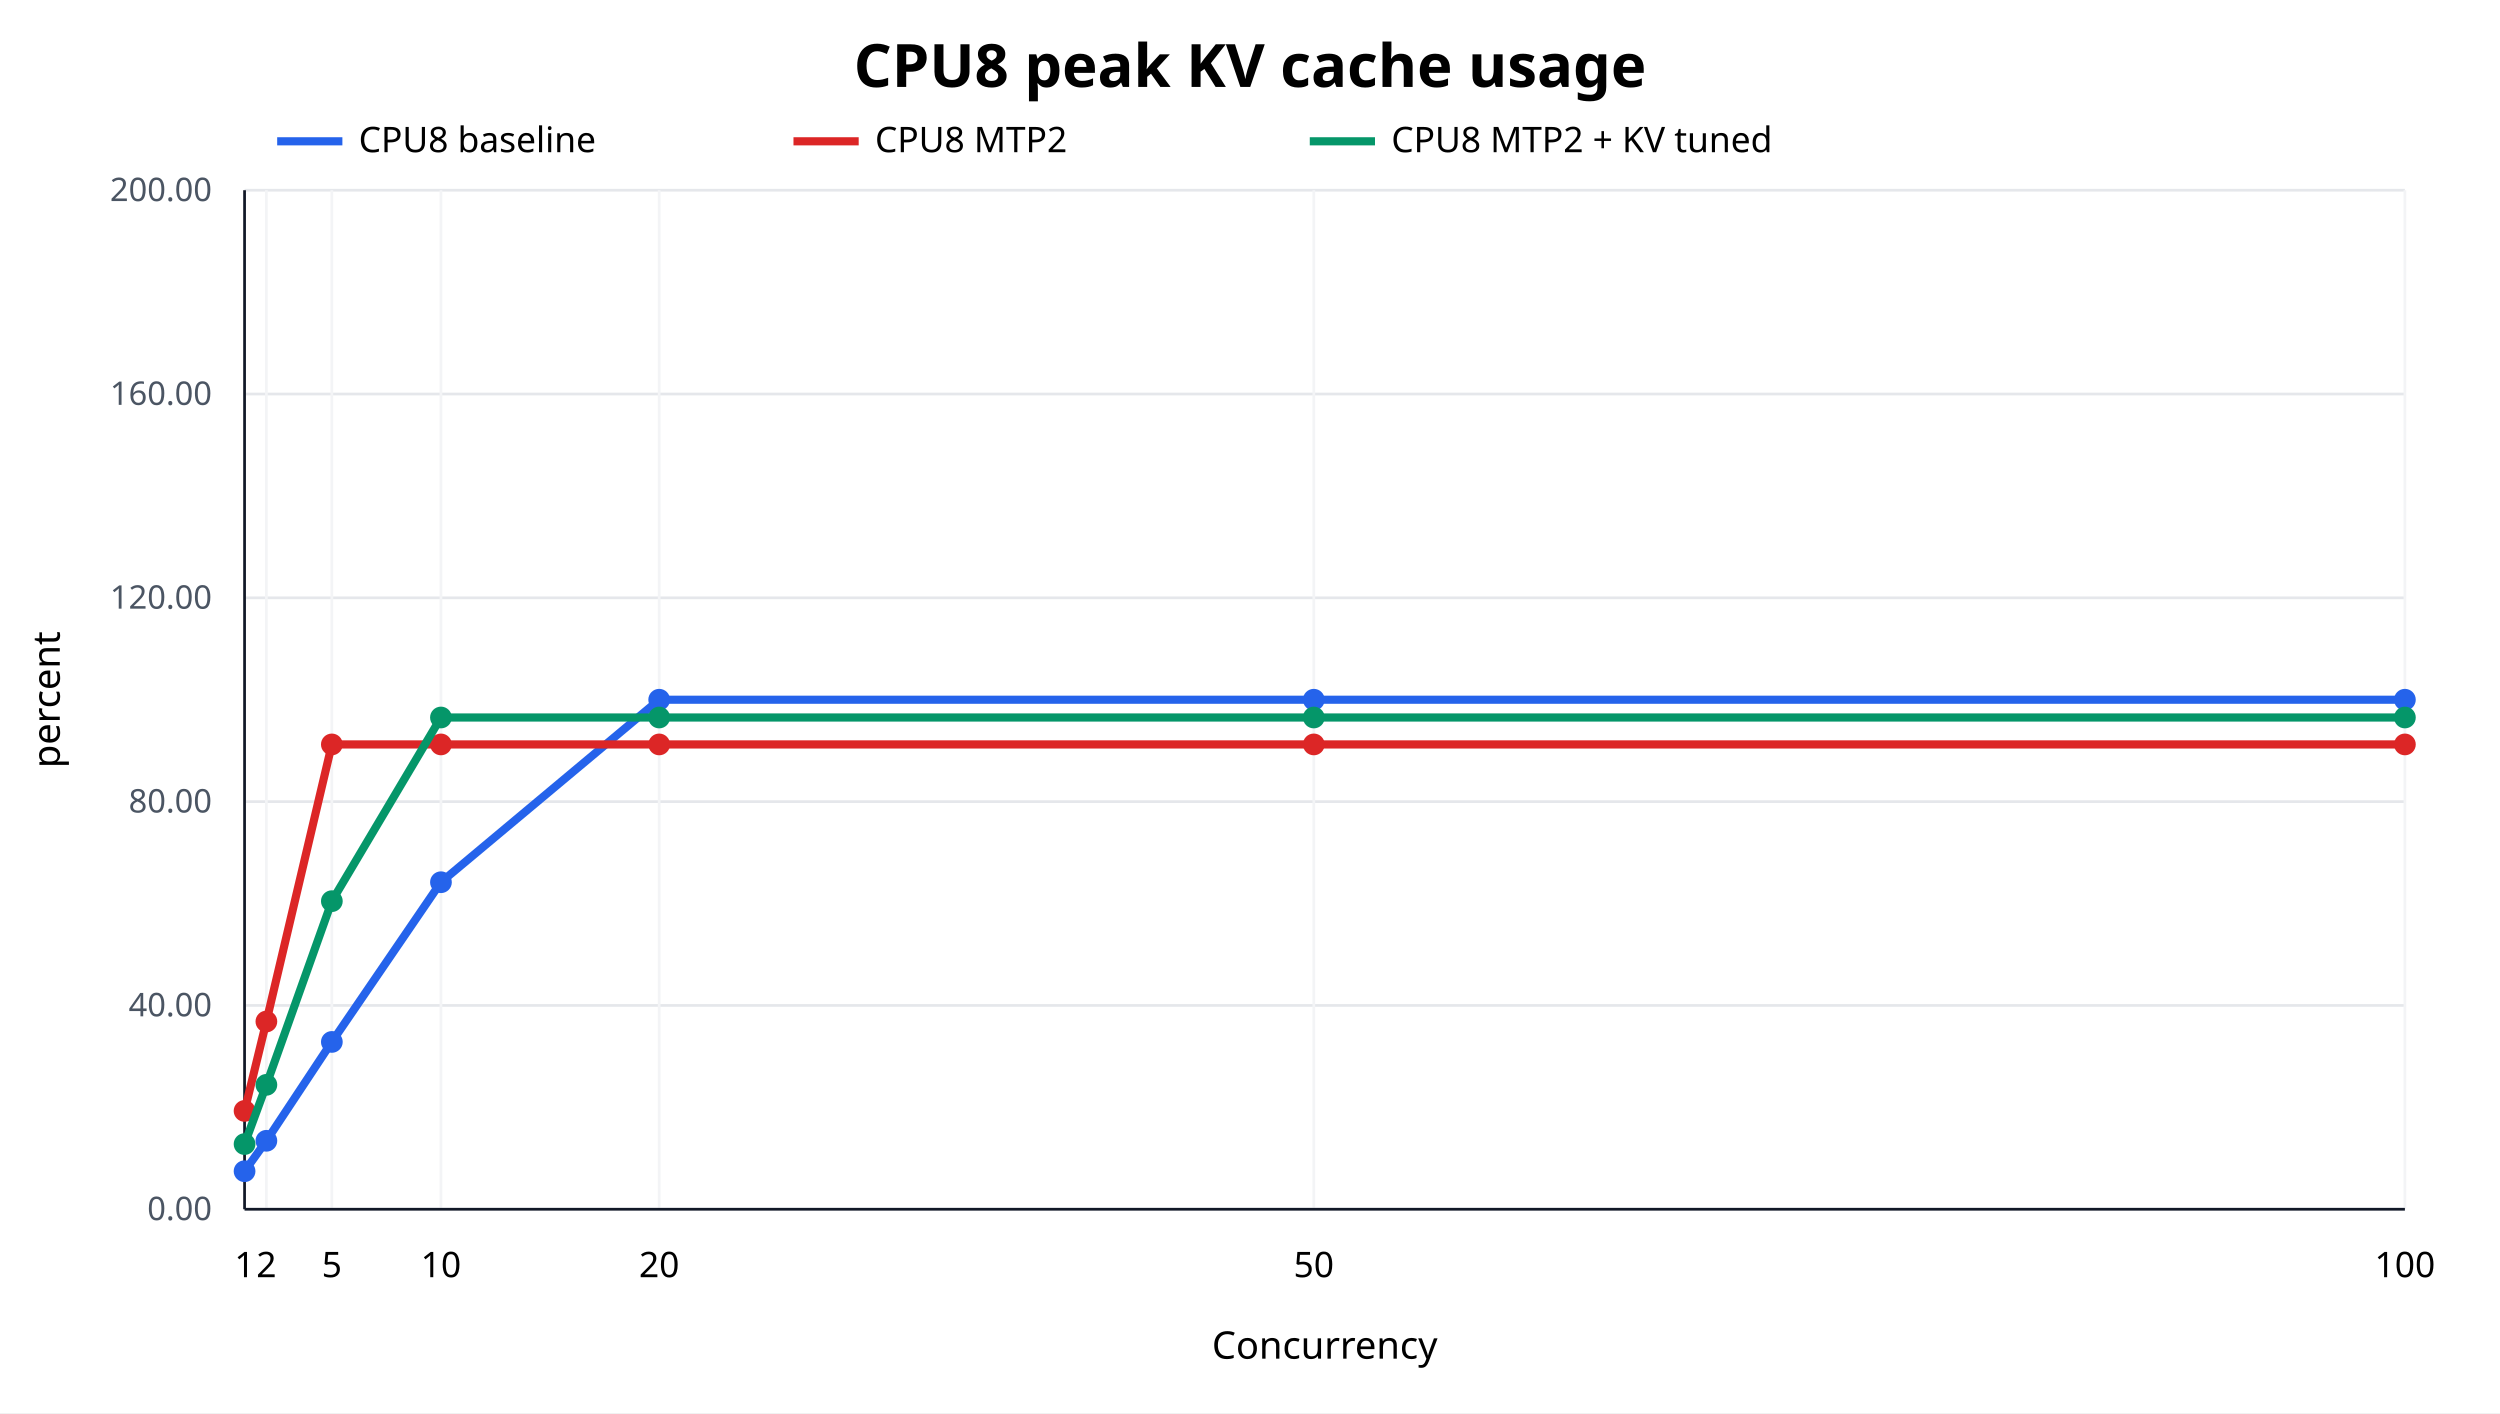
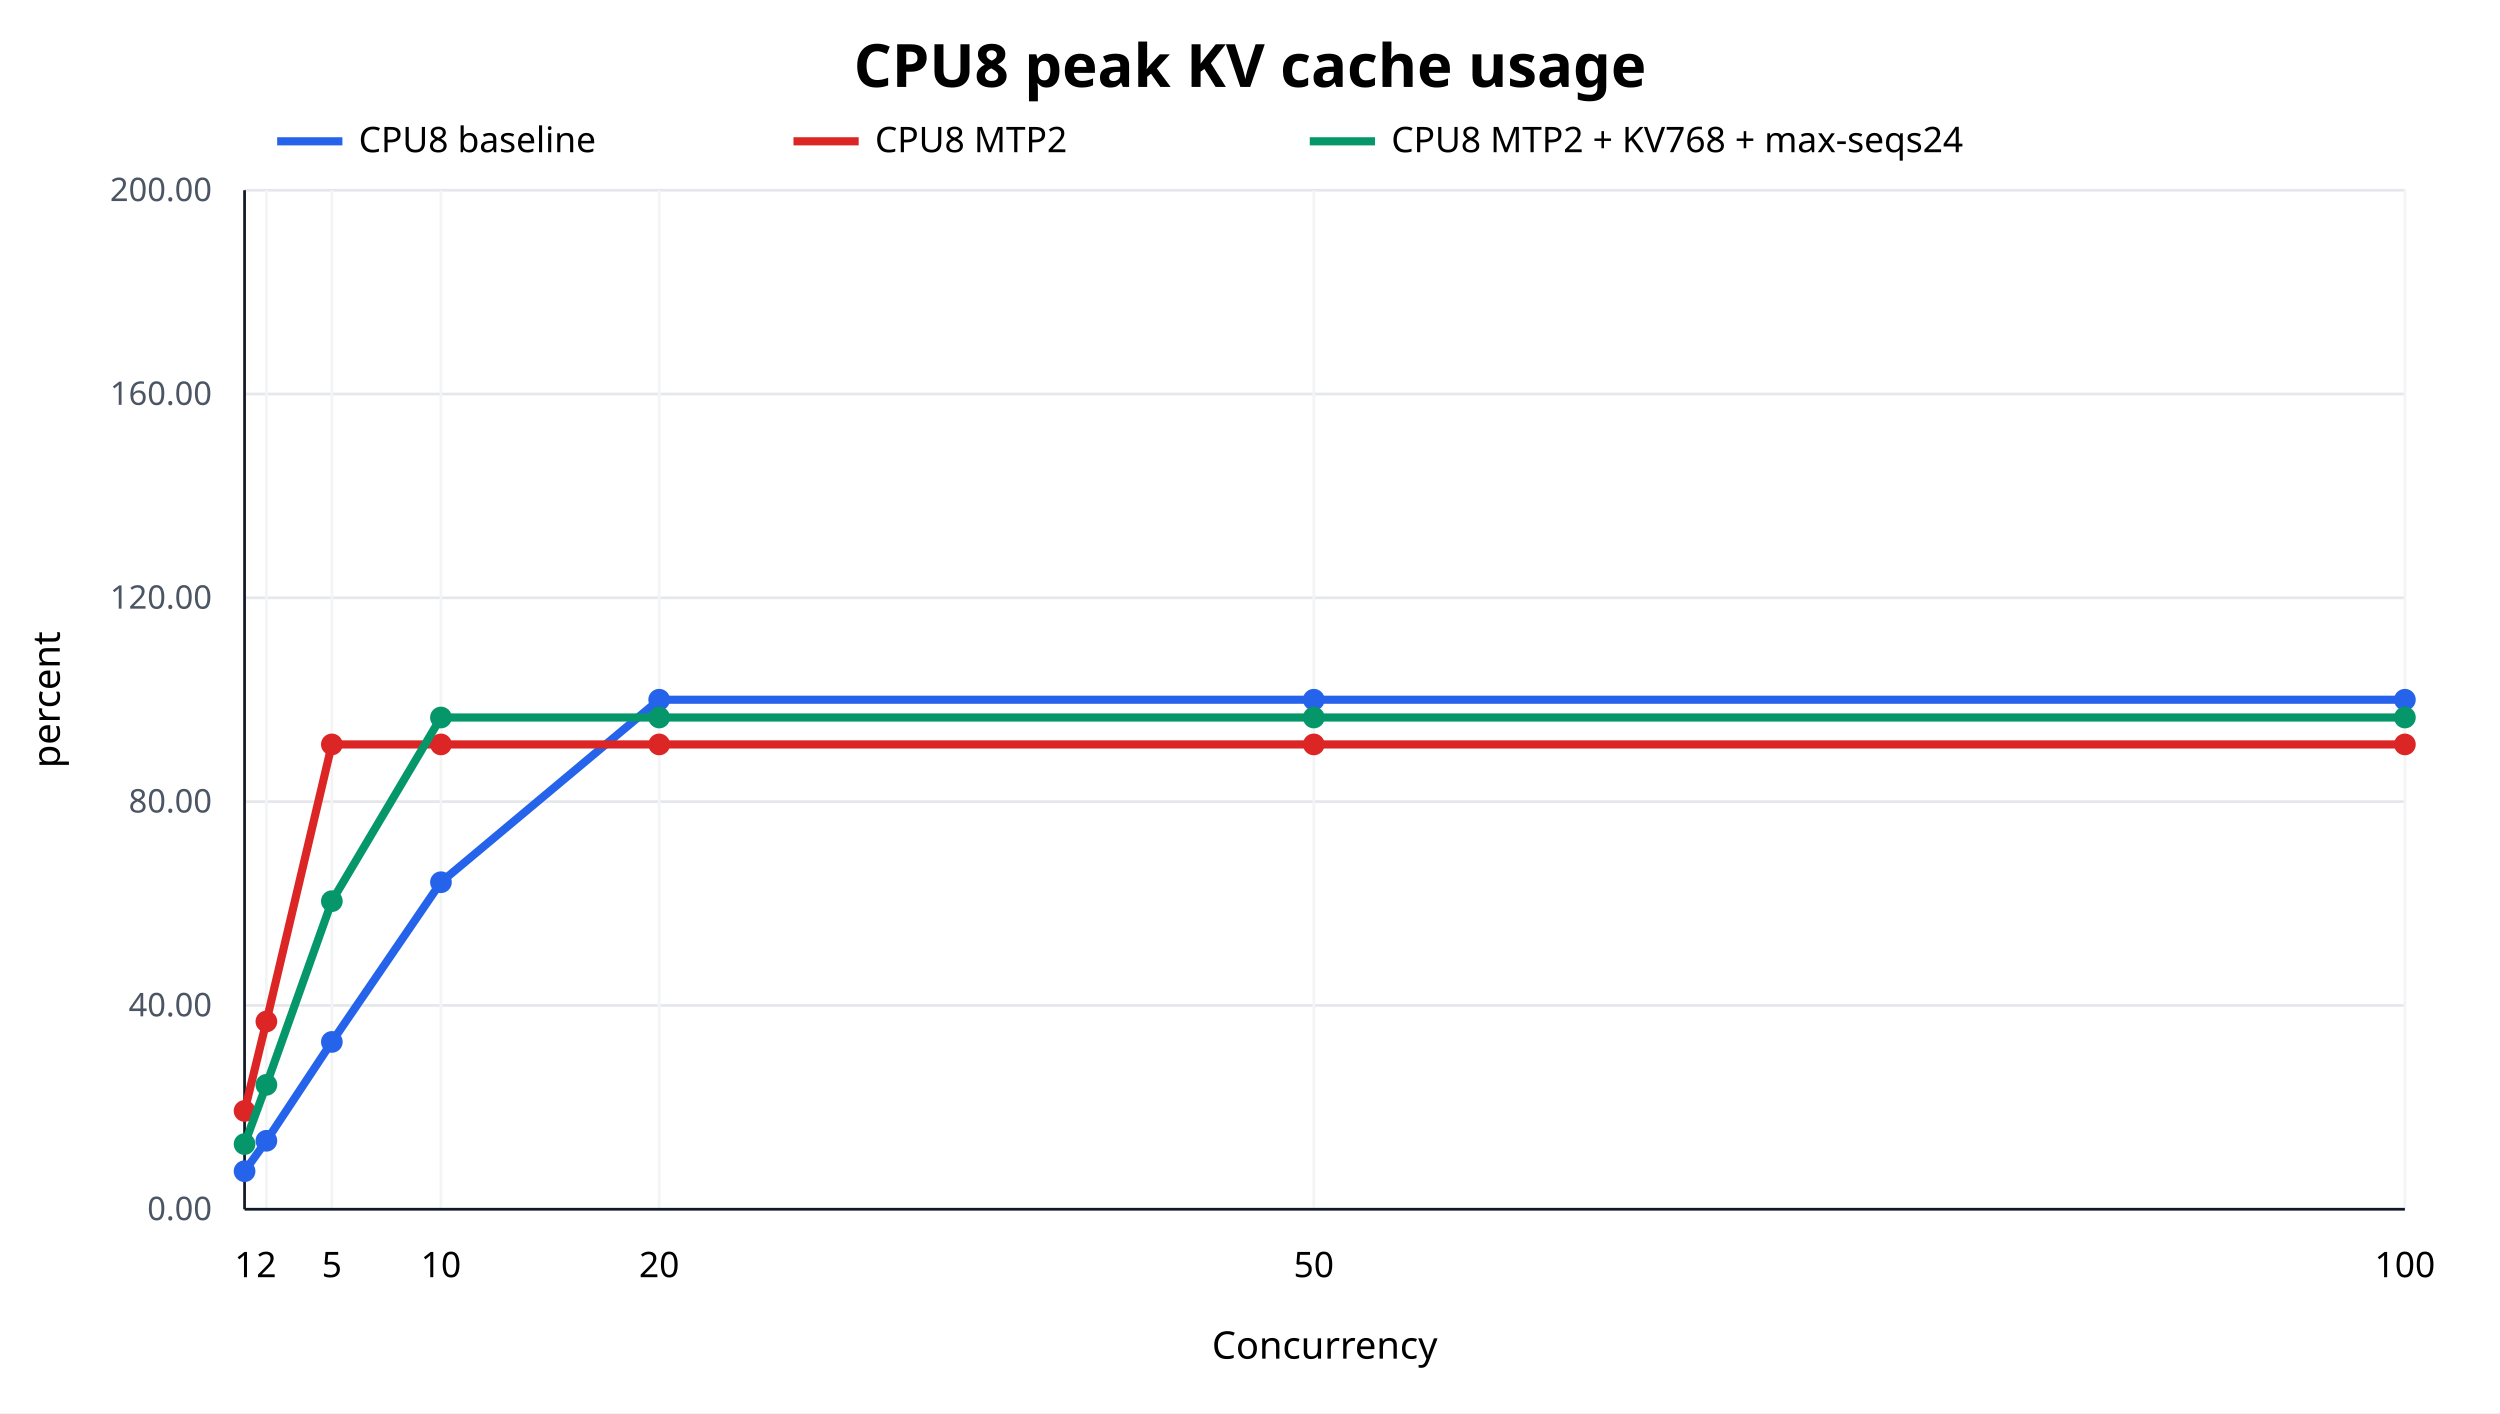
<svg xmlns="http://www.w3.org/2000/svg" width="920" height="520" viewBox="0 0 920 520">
  <rect width="100%" height="100%" fill="white" />
  <text x="460.0" y="32" text-anchor="middle" font-size="22" font-family="sans-serif" font-weight="600">CPU8 peak KV cache usage</text>
  <line x1="90" y1="445.00" x2="885" y2="445.00" stroke="#e5e7eb" />
  <text x="78" y="449.00" text-anchor="end" font-size="12" font-family="sans-serif" fill="#4b5563">0.00</text>
  <line x1="90" y1="370.00" x2="885" y2="370.00" stroke="#e5e7eb" />
  <text x="78" y="374.00" text-anchor="end" font-size="12" font-family="sans-serif" fill="#4b5563">40.00</text>
  <line x1="90" y1="295.00" x2="885" y2="295.00" stroke="#e5e7eb" />
  <text x="78" y="299.00" text-anchor="end" font-size="12" font-family="sans-serif" fill="#4b5563">80.00</text>
  <line x1="90" y1="220.00" x2="885" y2="220.00" stroke="#e5e7eb" />
  <text x="78" y="224.00" text-anchor="end" font-size="12" font-family="sans-serif" fill="#4b5563">120.00</text>
  <line x1="90" y1="145.00" x2="885" y2="145.00" stroke="#e5e7eb" />
  <text x="78" y="149.00" text-anchor="end" font-size="12" font-family="sans-serif" fill="#4b5563">160.00</text>
  <line x1="90" y1="70.00" x2="885" y2="70.00" stroke="#e5e7eb" />
  <text x="78" y="74.00" text-anchor="end" font-size="12" font-family="sans-serif" fill="#4b5563">200.00</text>
  <line x1="90.00" y1="70" x2="90.00" y2="445" stroke="#f3f4f6" />
  <text x="90.00" y="470" text-anchor="middle" font-size="13" font-family="sans-serif">1</text>
  <line x1="98.03" y1="70" x2="98.03" y2="445" stroke="#f3f4f6" />
  <text x="98.03" y="470" text-anchor="middle" font-size="13" font-family="sans-serif">2</text>
  <line x1="122.12" y1="70" x2="122.12" y2="445" stroke="#f3f4f6" />
  <text x="122.12" y="470" text-anchor="middle" font-size="13" font-family="sans-serif">5</text>
  <line x1="162.27" y1="70" x2="162.27" y2="445" stroke="#f3f4f6" />
  <text x="162.27" y="470" text-anchor="middle" font-size="13" font-family="sans-serif">10</text>
  <line x1="242.58" y1="70" x2="242.58" y2="445" stroke="#f3f4f6" />
  <text x="242.58" y="470" text-anchor="middle" font-size="13" font-family="sans-serif">20</text>
  <line x1="483.48" y1="70" x2="483.48" y2="445" stroke="#f3f4f6" />
  <text x="483.48" y="470" text-anchor="middle" font-size="13" font-family="sans-serif">50</text>
  <line x1="885.00" y1="70" x2="885.00" y2="445" stroke="#f3f4f6" />
  <text x="885.00" y="470" text-anchor="middle" font-size="13" font-family="sans-serif">100</text>
  <line x1="90" y1="70" x2="90" y2="445" stroke="#111827" />
  <line x1="90" y1="445" x2="885" y2="445" stroke="#111827" />
  <text x="487.5" y="500" text-anchor="middle" font-size="14" font-family="sans-serif">Concurrency</text>
  <text transform="translate(22 257.5) rotate(-90)" text-anchor="middle" font-size="14" font-family="sans-serif">percent</text>
  <polyline points="90.00,431.01 98.03,419.81 122.12,383.43 162.27,324.66 242.58,257.50 483.48,257.50 885.00,257.50" fill="none" stroke="#2563eb" stroke-width="3" />
  <circle cx="90.00" cy="431.01" r="4" fill="#2563eb" />
  <circle cx="98.03" cy="419.81" r="4" fill="#2563eb" />
  <circle cx="122.12" cy="383.43" r="4" fill="#2563eb" />
  <circle cx="162.27" cy="324.66" r="4" fill="#2563eb" />
  <circle cx="242.58" cy="257.50" r="4" fill="#2563eb" />
  <circle cx="483.48" cy="257.50" r="4" fill="#2563eb" />
  <circle cx="885.00" cy="257.50" r="4" fill="#2563eb" />
  <line x1="102" y1="52" x2="126" y2="52" stroke="#2563eb" stroke-width="3" />
  <text x="132" y="56" font-size="13" font-family="sans-serif">CPU8 baseline</text>
  <polyline points="90.00,408.82 98.03,375.92 122.12,273.95 162.27,273.95 242.58,273.95 483.48,273.95 885.00,273.95" fill="none" stroke="#dc2626" stroke-width="3" />
  <circle cx="90.00" cy="408.82" r="4" fill="#dc2626" />
  <circle cx="98.03" cy="375.92" r="4" fill="#dc2626" />
  <circle cx="122.12" cy="273.95" r="4" fill="#dc2626" />
  <circle cx="162.27" cy="273.95" r="4" fill="#dc2626" />
  <circle cx="242.58" cy="273.95" r="4" fill="#dc2626" />
  <circle cx="483.48" cy="273.95" r="4" fill="#dc2626" />
  <circle cx="885.00" cy="273.95" r="4" fill="#dc2626" />
  <line x1="292" y1="52" x2="316" y2="52" stroke="#dc2626" stroke-width="3" />
  <text x="322" y="56" font-size="13" font-family="sans-serif">CPU8 MTP2</text>
  <polyline points="90.00,421.02 98.03,399.22 122.12,331.63 162.27,264.04 242.58,264.04 483.48,264.04 885.00,264.04" fill="none" stroke="#059669" stroke-width="3" />
  <circle cx="90.00" cy="421.02" r="4" fill="#059669" />
  <circle cx="98.03" cy="399.22" r="4" fill="#059669" />
  <circle cx="122.12" cy="331.63" r="4" fill="#059669" />
  <circle cx="162.27" cy="264.04" r="4" fill="#059669" />
  <circle cx="242.58" cy="264.04" r="4" fill="#059669" />
  <circle cx="483.48" cy="264.04" r="4" fill="#059669" />
  <circle cx="885.00" cy="264.04" r="4" fill="#059669" />
  <line x1="482" y1="52" x2="506" y2="52" stroke="#059669" stroke-width="3" />
-   <text x="512" y="56" font-size="13" font-family="sans-serif">CPU8 MTP2 + KV tuned</text>
+   <text x="512" y="56" font-size="13" font-family="sans-serif">CPU8 MTP2 + KV768 + max-seqs24</text>
</svg>
